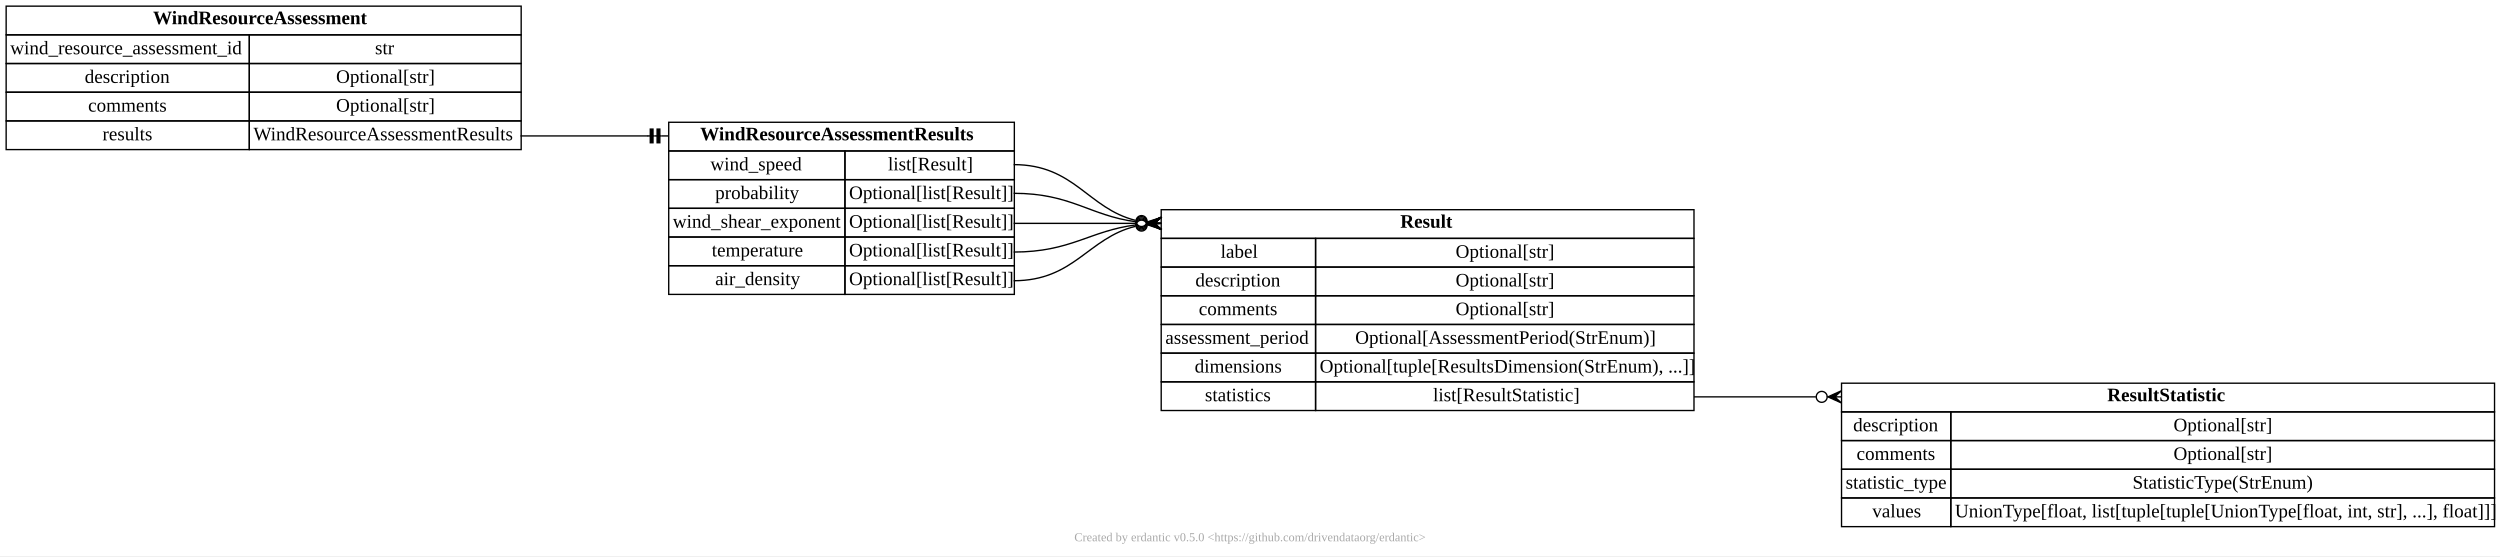
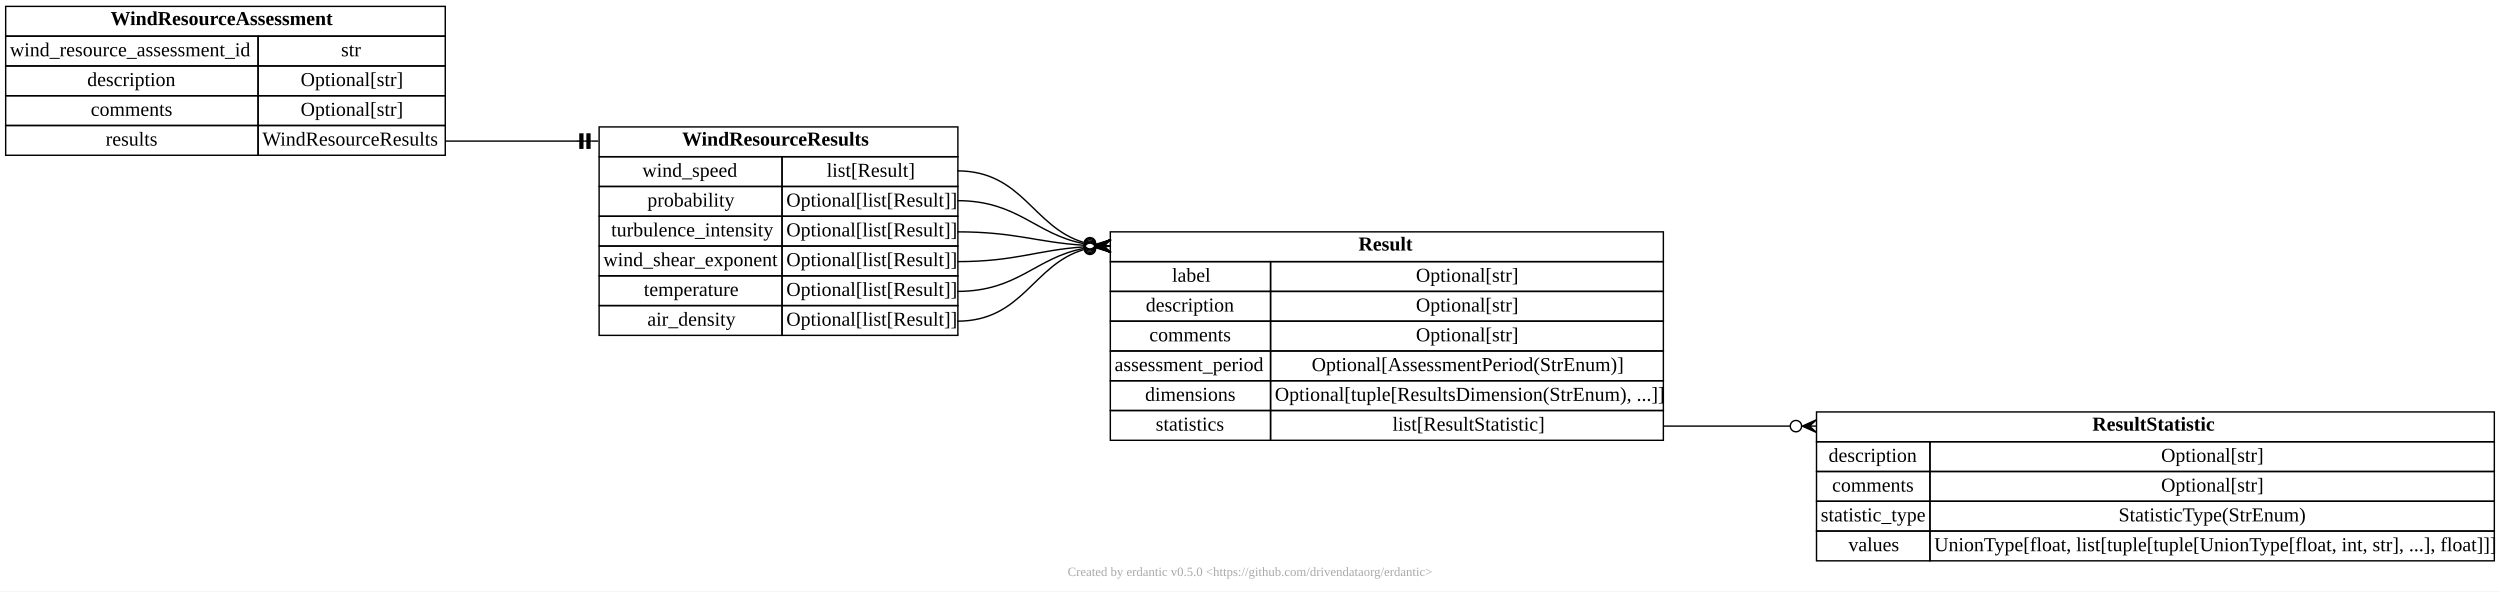
- <svg xmlns="http://www.w3.org/2000/svg" xmlns:xlink="http://www.w3.org/1999/xlink" width="1830pt" height="407pt" viewBox="0.00 0.00 1830.00 407.00">
-   <g id="graph0" class="graph" transform="scale(1 1) rotate(0) translate(4 403)">
-     <polygon fill="white" stroke="none" points="-4,4 -4,-403 1826,-403 1826,4 -4,4" />
-     <text text-anchor="middle" x="911" y="-6.8" font-family="Times New Roman,serif" font-size="9.00" fill="#a8a8a8">Created by erdantic v0.5.0 &lt;https://github.com/drivendataorg/erdantic&gt;</text>
+ <svg xmlns="http://www.w3.org/2000/svg" xmlns:xlink="http://www.w3.org/1999/xlink" width="1763pt" height="417pt" viewBox="0.00 0.00 1763.00 417.00">
+   <g id="graph0" class="graph" transform="scale(1 1) rotate(0) translate(4 413)">
+     <polygon fill="white" stroke="none" points="-4,4 -4,-413 1759,-413 1759,4 -4,4" />
+     <text text-anchor="middle" x="877.5" y="-6.8" font-family="Times New Roman,serif" font-size="9.00" fill="#a8a8a8">Created by erdantic v0.5.0 &lt;https://github.com/drivendataorg/erdantic&gt;</text>
    <g id="node1" class="node">
      <g id="a_node1">
        <a xlink:title="eya_def_tools.data_models.result.Result&#10;&#10;Collection of results a quantity along specific dimensions.&#10;&#10;Attributes:&#10;    label (Optional[str]): Label of the results. Default is None.&#10;    description (Optional[str]): Description of the data object. Default is None.&#10;    comments (Optional[str]): Comments on the data object. Default is None.&#10;    assessment_period (Optional[AssessmentPeriod(StrEnum)]): Period of or in time that has been assessed and for which the results are applicable. Default is None.&#10;    dimensions (Optional[tuple[ResultsDimension(StrEnum), ...]]): Dimensions along which the results are binned (all result values in the same results object must have the same dimensions). Default is None.&#10;    statistics (list[ResultStatistic]): List of result statistic objects that each include result values for a specific statistic type.&#10;">
-           <polygon fill="none" stroke="black" points="846,-228.5 846,-249.5 1236,-249.5 1236,-228.5 846,-228.5" />
-           <text text-anchor="start" x="1021" y="-236.3" font-family="Times New Roman,serif" font-weight="bold" font-size="14.00">Result</text>
-           <polygon fill="none" stroke="black" points="846,-207.5 846,-228.5 959,-228.5 959,-207.5 846,-207.5" />
-           <text text-anchor="start" x="889.5" y="-214.3" font-family="Times New Roman,serif" font-size="14.00">label</text>
-           <polygon fill="none" stroke="black" points="959,-207.5 959,-228.5 1236,-228.5 1236,-207.5 959,-207.5" />
-           <text text-anchor="start" x="1061.5" y="-214.3" font-family="Times New Roman,serif" font-size="14.00">Optional[str]</text>
-           <polygon fill="none" stroke="black" points="846,-186.5 846,-207.5 959,-207.5 959,-186.5 846,-186.5" />
-           <text text-anchor="start" x="871" y="-193.3" font-family="Times New Roman,serif" font-size="14.00">description</text>
-           <polygon fill="none" stroke="black" points="959,-186.5 959,-207.5 1236,-207.5 1236,-186.5 959,-186.5" />
-           <text text-anchor="start" x="1061.5" y="-193.3" font-family="Times New Roman,serif" font-size="14.00">Optional[str]</text>
-           <polygon fill="none" stroke="black" points="846,-165.5 846,-186.5 959,-186.5 959,-165.5 846,-165.5" />
-           <text text-anchor="start" x="873.5" y="-172.3" font-family="Times New Roman,serif" font-size="14.00">comments</text>
-           <polygon fill="none" stroke="black" points="959,-165.5 959,-186.5 1236,-186.5 1236,-165.5 959,-165.5" />
-           <text text-anchor="start" x="1061.5" y="-172.3" font-family="Times New Roman,serif" font-size="14.00">Optional[str]</text>
-           <polygon fill="none" stroke="black" points="846,-144.5 846,-165.5 959,-165.5 959,-144.5 846,-144.5" />
-           <text text-anchor="start" x="849" y="-151.3" font-family="Times New Roman,serif" font-size="14.00">assessment_period</text>
-           <polygon fill="none" stroke="black" points="959,-144.5 959,-165.5 1236,-165.5 1236,-144.5 959,-144.5" />
-           <text text-anchor="start" x="988" y="-151.3" font-family="Times New Roman,serif" font-size="14.00">Optional[AssessmentPeriod(StrEnum)]</text>
-           <polygon fill="none" stroke="black" points="846,-123.5 846,-144.5 959,-144.5 959,-123.5 846,-123.5" />
-           <text text-anchor="start" x="870.5" y="-130.3" font-family="Times New Roman,serif" font-size="14.00">dimensions</text>
-           <polygon fill="none" stroke="black" points="959,-123.5 959,-144.5 1236,-144.5 1236,-123.5 959,-123.5" />
-           <text text-anchor="start" x="962" y="-130.3" font-family="Times New Roman,serif" font-size="14.00">Optional[tuple[ResultsDimension(StrEnum), ...]]</text>
-           <polygon fill="none" stroke="black" points="846,-102.5 846,-123.5 959,-123.5 959,-102.5 846,-102.5" />
-           <text text-anchor="start" x="878" y="-109.3" font-family="Times New Roman,serif" font-size="14.00">statistics</text>
-           <polygon fill="none" stroke="black" points="959,-102.5 959,-123.5 1236,-123.5 1236,-102.5 959,-102.5" />
-           <text text-anchor="start" x="1045" y="-109.3" font-family="Times New Roman,serif" font-size="14.00">list[ResultStatistic]</text>
+           <polygon fill="none" stroke="black" points="779,-228.5 779,-249.5 1169,-249.5 1169,-228.5 779,-228.5" />
+           <text text-anchor="start" x="954" y="-236.3" font-family="Times New Roman,serif" font-weight="bold" font-size="14.00">Result</text>
+           <polygon fill="none" stroke="black" points="779,-207.5 779,-228.5 892,-228.5 892,-207.5 779,-207.5" />
+           <text text-anchor="start" x="822.5" y="-214.3" font-family="Times New Roman,serif" font-size="14.00">label</text>
+           <polygon fill="none" stroke="black" points="892,-207.5 892,-228.5 1169,-228.5 1169,-207.5 892,-207.5" />
+           <text text-anchor="start" x="994.5" y="-214.3" font-family="Times New Roman,serif" font-size="14.00">Optional[str]</text>
+           <polygon fill="none" stroke="black" points="779,-186.5 779,-207.5 892,-207.5 892,-186.5 779,-186.5" />
+           <text text-anchor="start" x="804" y="-193.3" font-family="Times New Roman,serif" font-size="14.00">description</text>
+           <polygon fill="none" stroke="black" points="892,-186.5 892,-207.5 1169,-207.5 1169,-186.5 892,-186.5" />
+           <text text-anchor="start" x="994.5" y="-193.3" font-family="Times New Roman,serif" font-size="14.00">Optional[str]</text>
+           <polygon fill="none" stroke="black" points="779,-165.5 779,-186.5 892,-186.5 892,-165.5 779,-165.5" />
+           <text text-anchor="start" x="806.5" y="-172.3" font-family="Times New Roman,serif" font-size="14.00">comments</text>
+           <polygon fill="none" stroke="black" points="892,-165.5 892,-186.5 1169,-186.5 1169,-165.5 892,-165.5" />
+           <text text-anchor="start" x="994.5" y="-172.3" font-family="Times New Roman,serif" font-size="14.00">Optional[str]</text>
+           <polygon fill="none" stroke="black" points="779,-144.5 779,-165.5 892,-165.5 892,-144.5 779,-144.5" />
+           <text text-anchor="start" x="782" y="-151.3" font-family="Times New Roman,serif" font-size="14.00">assessment_period</text>
+           <polygon fill="none" stroke="black" points="892,-144.5 892,-165.5 1169,-165.5 1169,-144.5 892,-144.5" />
+           <text text-anchor="start" x="921" y="-151.3" font-family="Times New Roman,serif" font-size="14.00">Optional[AssessmentPeriod(StrEnum)]</text>
+           <polygon fill="none" stroke="black" points="779,-123.5 779,-144.5 892,-144.5 892,-123.5 779,-123.5" />
+           <text text-anchor="start" x="803.5" y="-130.3" font-family="Times New Roman,serif" font-size="14.00">dimensions</text>
+           <polygon fill="none" stroke="black" points="892,-123.5 892,-144.5 1169,-144.5 1169,-123.5 892,-123.5" />
+           <text text-anchor="start" x="895" y="-130.3" font-family="Times New Roman,serif" font-size="14.00">Optional[tuple[ResultsDimension(StrEnum), ...]]</text>
+           <polygon fill="none" stroke="black" points="779,-102.5 779,-123.5 892,-123.5 892,-102.5 779,-102.5" />
+           <text text-anchor="start" x="811" y="-109.3" font-family="Times New Roman,serif" font-size="14.00">statistics</text>
+           <polygon fill="none" stroke="black" points="892,-102.5 892,-123.5 1169,-123.5 1169,-102.5 892,-102.5" />
+           <text text-anchor="start" x="978" y="-109.3" font-family="Times New Roman,serif" font-size="14.00">list[ResultStatistic]</text>
        </a>
      </g>
    </g>
    <g id="node2" class="node">
      <g id="a_node2">
        <a xlink:title="eya_def_tools.data_models.result.ResultStatistic&#10;&#10;Result values for one specific statistic type.&#10;&#10;Attributes:&#10;    description (Optional[str]): Description of the data object. Default is None.&#10;    comments (Optional[str]): Comments on the data object. Default is None.&#10;    statistic_type (StatisticType(StrEnum)): Type of statistic in the results component.&#10;    values (UnionType[float, list[tuple[tuple[UnionType[float, int, str], ...], float]]]): Result as a single number or values at coordinates.&#10;">
-           <polygon fill="none" stroke="black" points="1344,-101.5 1344,-122.5 1822,-122.5 1822,-101.5 1344,-101.5" />
-           <text text-anchor="start" x="1538.5" y="-109.3" font-family="Times New Roman,serif" font-weight="bold" font-size="14.00">ResultStatistic</text>
-           <polygon fill="none" stroke="black" points="1344,-80.5 1344,-101.5 1424,-101.5 1424,-80.5 1344,-80.5" />
-           <text text-anchor="start" x="1352.5" y="-87.3" font-family="Times New Roman,serif" font-size="14.00">description</text>
-           <polygon fill="none" stroke="black" points="1424,-80.5 1424,-101.5 1822,-101.5 1822,-80.5 1424,-80.5" />
-           <text text-anchor="start" x="1587" y="-87.3" font-family="Times New Roman,serif" font-size="14.00">Optional[str]</text>
-           <polygon fill="none" stroke="black" points="1344,-59.5 1344,-80.5 1424,-80.5 1424,-59.5 1344,-59.5" />
-           <text text-anchor="start" x="1355" y="-66.3" font-family="Times New Roman,serif" font-size="14.00">comments</text>
-           <polygon fill="none" stroke="black" points="1424,-59.5 1424,-80.5 1822,-80.5 1822,-59.5 1424,-59.5" />
-           <text text-anchor="start" x="1587" y="-66.3" font-family="Times New Roman,serif" font-size="14.00">Optional[str]</text>
-           <polygon fill="none" stroke="black" points="1344,-38.5 1344,-59.5 1424,-59.5 1424,-38.5 1344,-38.5" />
-           <text text-anchor="start" x="1347" y="-45.3" font-family="Times New Roman,serif" font-size="14.00">statistic_type</text>
-           <polygon fill="none" stroke="black" points="1424,-38.5 1424,-59.5 1822,-59.5 1822,-38.5 1424,-38.5" />
-           <text text-anchor="start" x="1557" y="-45.3" font-family="Times New Roman,serif" font-size="14.00">StatisticType(StrEnum)</text>
-           <polygon fill="none" stroke="black" points="1344,-17.5 1344,-38.5 1424,-38.5 1424,-17.5 1344,-17.5" />
-           <text text-anchor="start" x="1366.5" y="-24.3" font-family="Times New Roman,serif" font-size="14.00">values</text>
-           <polygon fill="none" stroke="black" points="1424,-17.5 1424,-38.5 1822,-38.5 1822,-17.5 1424,-17.5" />
-           <text text-anchor="start" x="1427" y="-24.3" font-family="Times New Roman,serif" font-size="14.00">UnionType[float, list[tuple[tuple[UnionType[float, int, str], ...], float]]]</text>
+           <polygon fill="none" stroke="black" points="1277,-101.5 1277,-122.5 1755,-122.5 1755,-101.5 1277,-101.5" />
+           <text text-anchor="start" x="1471.5" y="-109.3" font-family="Times New Roman,serif" font-weight="bold" font-size="14.00">ResultStatistic</text>
+           <polygon fill="none" stroke="black" points="1277,-80.5 1277,-101.5 1357,-101.5 1357,-80.5 1277,-80.5" />
+           <text text-anchor="start" x="1285.5" y="-87.3" font-family="Times New Roman,serif" font-size="14.00">description</text>
+           <polygon fill="none" stroke="black" points="1357,-80.5 1357,-101.5 1755,-101.5 1755,-80.5 1357,-80.5" />
+           <text text-anchor="start" x="1520" y="-87.3" font-family="Times New Roman,serif" font-size="14.00">Optional[str]</text>
+           <polygon fill="none" stroke="black" points="1277,-59.5 1277,-80.5 1357,-80.5 1357,-59.5 1277,-59.5" />
+           <text text-anchor="start" x="1288" y="-66.3" font-family="Times New Roman,serif" font-size="14.00">comments</text>
+           <polygon fill="none" stroke="black" points="1357,-59.5 1357,-80.5 1755,-80.5 1755,-59.5 1357,-59.5" />
+           <text text-anchor="start" x="1520" y="-66.3" font-family="Times New Roman,serif" font-size="14.00">Optional[str]</text>
+           <polygon fill="none" stroke="black" points="1277,-38.5 1277,-59.5 1357,-59.5 1357,-38.5 1277,-38.5" />
+           <text text-anchor="start" x="1280" y="-45.3" font-family="Times New Roman,serif" font-size="14.00">statistic_type</text>
+           <polygon fill="none" stroke="black" points="1357,-38.5 1357,-59.5 1755,-59.5 1755,-38.5 1357,-38.5" />
+           <text text-anchor="start" x="1490" y="-45.3" font-family="Times New Roman,serif" font-size="14.00">StatisticType(StrEnum)</text>
+           <polygon fill="none" stroke="black" points="1277,-17.5 1277,-38.5 1357,-38.5 1357,-17.5 1277,-17.5" />
+           <text text-anchor="start" x="1299.5" y="-24.3" font-family="Times New Roman,serif" font-size="14.00">values</text>
+           <polygon fill="none" stroke="black" points="1357,-17.5 1357,-38.5 1755,-38.5 1755,-17.5 1357,-17.5" />
+           <text text-anchor="start" x="1360" y="-24.3" font-family="Times New Roman,serif" font-size="14.00">UnionType[float, list[tuple[tuple[UnionType[float, int, str], ...], float]]]</text>
        </a>
      </g>
    </g>
    <g id="edge1" class="edge">
-       <path fill="none" stroke="black" d="M1236,-112.5C1277.06,-112.5 1291.78,-112.5 1325.23,-112.5" />
-       <polygon fill="black" stroke="black" points="1334,-112.5 1344,-117 1339,-112.5 1344,-112.5 1344,-112.5 1344,-112.5 1339,-112.5 1344,-108 1334,-112.5 1334,-112.5" />
-       <ellipse fill="none" stroke="black" cx="1329.5" cy="-112.5" rx="4" ry="4" />
+       <path fill="none" stroke="black" d="M1169,-112.5C1210.06,-112.5 1224.78,-112.5 1258.23,-112.5" />
+       <polygon fill="black" stroke="black" points="1267,-112.5 1277,-117 1272,-112.5 1277,-112.5 1277,-112.5 1277,-112.5 1272,-112.5 1277,-108 1267,-112.5 1267,-112.5" />
+       <ellipse fill="none" stroke="black" cx="1262.5" cy="-112.5" rx="4" ry="4" />
    </g>
    <g id="node3" class="node">
      <g id="a_node3">
-         <a xlink:title="eya_def_tools.data_models.wind_resource.WindResourceAssessment&#10;&#10;Wind resource assessment at the measurement location(s).&#10;&#10;Attributes:&#10;    wind_resource_assessment_id (str): Unique ID of the wind resource assessment within the EYA DEF document.&#10;    description (Optional[str]): Description of the data object. Default is None.&#10;    comments (Optional[str]): Comments on the data object. Default is None.&#10;    results (WindResourceAssessmentResults): Results of the wind resource assessment at the measurement location(s).&#10;">
-           <polygon fill="none" stroke="black" points="0.5,-377.5 0.5,-398.5 377.5,-398.5 377.5,-377.5 0.5,-377.5" />
-           <text text-anchor="start" x="108" y="-385.3" font-family="Times New Roman,serif" font-weight="bold" font-size="14.00">WindResourceAssessment</text>
-           <polygon fill="none" stroke="black" points="0.5,-356.5 0.5,-377.5 178.5,-377.5 178.5,-356.5 0.5,-356.5" />
-           <text text-anchor="start" x="3.5" y="-363.3" font-family="Times New Roman,serif" font-size="14.00">wind_resource_assessment_id</text>
-           <polygon fill="none" stroke="black" points="178.5,-356.5 178.5,-377.5 377.5,-377.5 377.5,-356.5 178.5,-356.5" />
-           <text text-anchor="start" x="270.5" y="-363.3" font-family="Times New Roman,serif" font-size="14.00">str</text>
-           <polygon fill="none" stroke="black" points="0.5,-335.5 0.5,-356.5 178.5,-356.5 178.5,-335.5 0.5,-335.5" />
-           <text text-anchor="start" x="58" y="-342.3" font-family="Times New Roman,serif" font-size="14.00">description</text>
-           <polygon fill="none" stroke="black" points="178.5,-335.5 178.5,-356.5 377.5,-356.5 377.5,-335.5 178.5,-335.5" />
-           <text text-anchor="start" x="242" y="-342.3" font-family="Times New Roman,serif" font-size="14.00">Optional[str]</text>
-           <polygon fill="none" stroke="black" points="0.5,-314.5 0.5,-335.5 178.5,-335.5 178.5,-314.5 0.5,-314.5" />
-           <text text-anchor="start" x="60.5" y="-321.3" font-family="Times New Roman,serif" font-size="14.00">comments</text>
-           <polygon fill="none" stroke="black" points="178.5,-314.5 178.5,-335.5 377.5,-335.5 377.5,-314.5 178.5,-314.5" />
-           <text text-anchor="start" x="242" y="-321.3" font-family="Times New Roman,serif" font-size="14.00">Optional[str]</text>
-           <polygon fill="none" stroke="black" points="0.5,-293.5 0.5,-314.5 178.5,-314.5 178.5,-293.5 0.5,-293.5" />
-           <text text-anchor="start" x="71" y="-300.3" font-family="Times New Roman,serif" font-size="14.00">results</text>
-           <polygon fill="none" stroke="black" points="178.5,-293.5 178.5,-314.5 377.5,-314.5 377.5,-293.5 178.5,-293.5" />
-           <text text-anchor="start" x="181.5" y="-300.3" font-family="Times New Roman,serif" font-size="14.00">WindResourceAssessmentResults</text>
+         <a xlink:title="eya_def_tools.data_models.wind_resource.WindResourceAssessment&#10;&#10;Wind resource assessment at the measurement location(s).&#10;&#10;Attributes:&#10;    wind_resource_assessment_id (str): Unique ID of the wind resource assessment within the EYA DEF document.&#10;    description (Optional[str]): Description of the data object. Default is None.&#10;    comments (Optional[str]): Comments on the data object. Default is None.&#10;    results (WindResourceResults): Results of the wind resource assessment at the measurement location(s).&#10;">
+           <polygon fill="none" stroke="black" points="0,-387.5 0,-408.5 310,-408.5 310,-387.5 0,-387.5" />
+           <text text-anchor="start" x="74" y="-395.3" font-family="Times New Roman,serif" font-weight="bold" font-size="14.00">WindResourceAssessment</text>
+           <polygon fill="none" stroke="black" points="0,-366.5 0,-387.5 178,-387.5 178,-366.5 0,-366.5" />
+           <text text-anchor="start" x="3" y="-373.3" font-family="Times New Roman,serif" font-size="14.00">wind_resource_assessment_id</text>
+           <polygon fill="none" stroke="black" points="178,-366.5 178,-387.5 310,-387.5 310,-366.5 178,-366.5" />
+           <text text-anchor="start" x="236.5" y="-373.3" font-family="Times New Roman,serif" font-size="14.00">str</text>
+           <polygon fill="none" stroke="black" points="0,-345.5 0,-366.5 178,-366.5 178,-345.5 0,-345.5" />
+           <text text-anchor="start" x="57.5" y="-352.3" font-family="Times New Roman,serif" font-size="14.00">description</text>
+           <polygon fill="none" stroke="black" points="178,-345.5 178,-366.5 310,-366.5 310,-345.5 178,-345.5" />
+           <text text-anchor="start" x="208" y="-352.3" font-family="Times New Roman,serif" font-size="14.00">Optional[str]</text>
+           <polygon fill="none" stroke="black" points="0,-324.5 0,-345.5 178,-345.5 178,-324.5 0,-324.5" />
+           <text text-anchor="start" x="60" y="-331.3" font-family="Times New Roman,serif" font-size="14.00">comments</text>
+           <polygon fill="none" stroke="black" points="178,-324.5 178,-345.5 310,-345.5 310,-324.5 178,-324.5" />
+           <text text-anchor="start" x="208" y="-331.3" font-family="Times New Roman,serif" font-size="14.00">Optional[str]</text>
+           <polygon fill="none" stroke="black" points="0,-303.5 0,-324.5 178,-324.5 178,-303.5 0,-303.5" />
+           <text text-anchor="start" x="70.5" y="-310.3" font-family="Times New Roman,serif" font-size="14.00">results</text>
+           <polygon fill="none" stroke="black" points="178,-303.5 178,-324.5 310,-324.5 310,-303.5 178,-303.5" />
+           <text text-anchor="start" x="181" y="-310.3" font-family="Times New Roman,serif" font-size="14.00">WindResourceResults</text>
        </a>
      </g>
    </g>
    <g id="node4" class="node">
      <g id="a_node4">
-         <a xlink:title="eya_def_tools.data_models.wind_resource.WindResourceAssessmentResults&#10;&#10;Wind resource assessment results at measurement locations.&#10;&#10;Attributes:&#10;    wind_speed (list[Result]): Final long-term wind speed estimates at the measurement location(s).&#10;    probability (Optional[list[Result]]): Final long-term probability distribution estimates at the measurement location(s), such as wind speed probability distributions or joint wind speed and direction frequency distributions. Default is None.&#10;    wind_shear_exponent (Optional[list[Result]]): Final long-term power law wind shear exponent estimates at the measurement location(s). Default is None.&#10;    temperature (Optional[list[Result]]): Final long-term temperature estimates at the measurement location(s). Default is None.&#10;    air_density (Optional[list[Result]]): Final long-term air density estimates at the measurement location(s). Default is None.&#10;">
-           <polygon fill="none" stroke="black" points="485.5,-292.5 485.5,-313.5 738.5,-313.5 738.5,-292.5 485.5,-292.5" />
-           <text text-anchor="start" x="508.5" y="-300.3" font-family="Times New Roman,serif" font-weight="bold" font-size="14.00">WindResourceAssessmentResults</text>
-           <polygon fill="none" stroke="black" points="485.5,-271.5 485.5,-292.5 614.5,-292.5 614.5,-271.5 485.5,-271.5" />
-           <text text-anchor="start" x="516" y="-278.3" font-family="Times New Roman,serif" font-size="14.00">wind_speed</text>
-           <polygon fill="none" stroke="black" points="614.5,-271.5 614.5,-292.5 738.5,-292.5 738.5,-271.5 614.5,-271.5" />
-           <text text-anchor="start" x="646" y="-278.3" font-family="Times New Roman,serif" font-size="14.00">list[Result]</text>
-           <polygon fill="none" stroke="black" points="485.5,-250.5 485.5,-271.5 614.5,-271.5 614.5,-250.5 485.5,-250.5" />
-           <text text-anchor="start" x="519.5" y="-257.3" font-family="Times New Roman,serif" font-size="14.00">probability</text>
-           <polygon fill="none" stroke="black" points="614.5,-250.5 614.5,-271.5 738.5,-271.5 738.5,-250.5 614.5,-250.5" />
-           <text text-anchor="start" x="617.5" y="-257.3" font-family="Times New Roman,serif" font-size="14.00">Optional[list[Result]]</text>
-           <polygon fill="none" stroke="black" points="485.5,-229.5 485.5,-250.5 614.5,-250.5 614.5,-229.5 485.5,-229.5" />
-           <text text-anchor="start" x="488.5" y="-236.3" font-family="Times New Roman,serif" font-size="14.00">wind_shear_exponent</text>
-           <polygon fill="none" stroke="black" points="614.5,-229.5 614.5,-250.5 738.5,-250.5 738.5,-229.5 614.5,-229.5" />
-           <text text-anchor="start" x="617.5" y="-236.3" font-family="Times New Roman,serif" font-size="14.00">Optional[list[Result]]</text>
-           <polygon fill="none" stroke="black" points="485.5,-208.5 485.5,-229.5 614.5,-229.5 614.5,-208.5 485.5,-208.5" />
-           <text text-anchor="start" x="517" y="-215.3" font-family="Times New Roman,serif" font-size="14.00">temperature</text>
-           <polygon fill="none" stroke="black" points="614.5,-208.5 614.5,-229.5 738.5,-229.5 738.5,-208.5 614.5,-208.5" />
-           <text text-anchor="start" x="617.5" y="-215.3" font-family="Times New Roman,serif" font-size="14.00">Optional[list[Result]]</text>
-           <polygon fill="none" stroke="black" points="485.5,-187.5 485.5,-208.5 614.5,-208.5 614.5,-187.5 485.5,-187.5" />
-           <text text-anchor="start" x="519.5" y="-194.3" font-family="Times New Roman,serif" font-size="14.00">air_density</text>
-           <polygon fill="none" stroke="black" points="614.5,-187.5 614.5,-208.5 738.5,-208.5 738.5,-187.5 614.5,-187.5" />
-           <text text-anchor="start" x="617.5" y="-194.3" font-family="Times New Roman,serif" font-size="14.00">Optional[list[Result]]</text>
+         <a xlink:title="eya_def_tools.data_models.wind_resource.WindResourceResults&#10;&#10;Wind resource assessment results at measurement locations.&#10;&#10;Attributes:&#10;    wind_speed (list[Result]): Final long-term wind speed estimates at the measurement location(s)in metre per second.&#10;    probability (Optional[list[Result]]): Final long-term probability distribution estimates at the measurement location(s), such as wind speed probability distributions or joint wind speed and direction frequency distributions, as dimensionless values. Default is None.&#10;    turbulence_intensity (Optional[list[Result]]): Final long-term turbulence intensity estimates at the measurement location(s) as dimensionless values. Default is None.&#10;    wind_shear_exponent (Optional[list[Result]]): Final long-term power law wind shear exponent estimates at the measurement location(s). Default is None.&#10;    temperature (Optional[list[Result]]): Final long-term temperature estimates at the measurement location(s) in degree C. Default is None.&#10;    air_density (Optional[list[Result]]): Final long-term air density estimates at the measurement location(s) in kilogram per cubic metre. Default is None.&#10;">
+           <polygon fill="none" stroke="black" points="418.5,-302.5 418.5,-323.5 671.5,-323.5 671.5,-302.5 418.5,-302.5" />
+           <text text-anchor="start" x="477" y="-310.3" font-family="Times New Roman,serif" font-weight="bold" font-size="14.00">WindResourceResults</text>
+           <polygon fill="none" stroke="black" points="418.5,-281.5 418.5,-302.5 547.5,-302.5 547.5,-281.5 418.5,-281.5" />
+           <text text-anchor="start" x="449" y="-288.3" font-family="Times New Roman,serif" font-size="14.00">wind_speed</text>
+           <polygon fill="none" stroke="black" points="547.5,-281.5 547.5,-302.5 671.5,-302.5 671.5,-281.5 547.5,-281.5" />
+           <text text-anchor="start" x="579" y="-288.3" font-family="Times New Roman,serif" font-size="14.00">list[Result]</text>
+           <polygon fill="none" stroke="black" points="418.5,-260.5 418.5,-281.5 547.5,-281.5 547.5,-260.5 418.5,-260.5" />
+           <text text-anchor="start" x="452.5" y="-267.3" font-family="Times New Roman,serif" font-size="14.00">probability</text>
+           <polygon fill="none" stroke="black" points="547.5,-260.5 547.5,-281.5 671.5,-281.5 671.5,-260.5 547.5,-260.5" />
+           <text text-anchor="start" x="550.5" y="-267.3" font-family="Times New Roman,serif" font-size="14.00">Optional[list[Result]]</text>
+           <polygon fill="none" stroke="black" points="418.5,-239.5 418.5,-260.5 547.5,-260.5 547.5,-239.5 418.5,-239.5" />
+           <text text-anchor="start" x="427" y="-246.3" font-family="Times New Roman,serif" font-size="14.00">turbulence_intensity</text>
+           <polygon fill="none" stroke="black" points="547.5,-239.5 547.5,-260.5 671.5,-260.5 671.5,-239.5 547.5,-239.5" />
+           <text text-anchor="start" x="550.5" y="-246.3" font-family="Times New Roman,serif" font-size="14.00">Optional[list[Result]]</text>
+           <polygon fill="none" stroke="black" points="418.5,-218.5 418.5,-239.5 547.5,-239.5 547.5,-218.5 418.5,-218.5" />
+           <text text-anchor="start" x="421.5" y="-225.3" font-family="Times New Roman,serif" font-size="14.00">wind_shear_exponent</text>
+           <polygon fill="none" stroke="black" points="547.5,-218.5 547.5,-239.5 671.5,-239.5 671.5,-218.5 547.5,-218.5" />
+           <text text-anchor="start" x="550.5" y="-225.3" font-family="Times New Roman,serif" font-size="14.00">Optional[list[Result]]</text>
+           <polygon fill="none" stroke="black" points="418.5,-197.5 418.5,-218.5 547.5,-218.5 547.5,-197.5 418.5,-197.5" />
+           <text text-anchor="start" x="450" y="-204.3" font-family="Times New Roman,serif" font-size="14.00">temperature</text>
+           <polygon fill="none" stroke="black" points="547.5,-197.5 547.5,-218.5 671.5,-218.5 671.5,-197.5 547.5,-197.5" />
+           <text text-anchor="start" x="550.5" y="-204.3" font-family="Times New Roman,serif" font-size="14.00">Optional[list[Result]]</text>
+           <polygon fill="none" stroke="black" points="418.5,-176.5 418.5,-197.5 547.5,-197.5 547.5,-176.5 418.5,-176.5" />
+           <text text-anchor="start" x="452.5" y="-183.3" font-family="Times New Roman,serif" font-size="14.00">air_density</text>
+           <polygon fill="none" stroke="black" points="547.5,-176.5 547.5,-197.5 671.5,-197.5 671.5,-176.5 547.5,-176.5" />
+           <text text-anchor="start" x="550.5" y="-183.3" font-family="Times New Roman,serif" font-size="14.00">Optional[list[Result]]</text>
        </a>
      </g>
    </g>
    <g id="edge2" class="edge">
-       <path fill="none" stroke="black" d="M377,-303.5C419.75,-303.5 433.94,-303.5 470.45,-303.5" />
-       <polyline fill="none" stroke="black" points="485,-303.5 480,-303.5" />
-       <polygon fill="black" stroke="black" points="479,-298.5 479,-308.5 477,-308.5 477,-298.5 479,-298.5" />
-       <polyline fill="none" stroke="black" points="480,-303.5 475,-303.5" />
-       <polygon fill="black" stroke="black" points="474,-298.5 474,-308.5 472,-308.5 472,-298.5 474,-298.5" />
-       <polyline fill="none" stroke="black" points="475,-303.5 470,-303.5" />
+       <path fill="none" stroke="black" d="M310,-313.5C352.75,-313.5 366.94,-313.5 403.45,-313.5" />
+       <polyline fill="none" stroke="black" points="418,-313.5 413,-313.5" />
+       <polygon fill="black" stroke="black" points="412,-308.5 412,-318.5 410,-318.5 410,-308.5 412,-308.5" />
+       <polyline fill="none" stroke="black" points="413,-313.5 408,-313.5" />
+       <polygon fill="black" stroke="black" points="407,-308.5 407,-318.5 405,-318.5 405,-308.5 407,-308.5" />
+       <polyline fill="none" stroke="black" points="408,-313.5 403,-313.5" />
    </g>
    <g id="edge3" class="edge">
-       <path fill="none" stroke="black" d="M738,-282.5C782.6,-282.5 792.18,-250.45 827.2,-241.69" />
-       <polygon fill="black" stroke="black" points="836.07,-240.66 846.52,-243.97 841.03,-240.08 846,-239.5 846,-239.5 846,-239.5 841.03,-240.08 845.48,-235.03 836.07,-240.66 836.07,-240.66" />
-       <ellipse fill="none" stroke="black" cx="831.6" cy="-241.18" rx="4" ry="4" />
+       <path fill="none" stroke="black" d="M671,-292.5C717.37,-292.5 724.32,-252.64 760.22,-242.06" />
+       <polygon fill="black" stroke="black" points="769.09,-240.85 779.61,-243.96 774.05,-240.17 779,-239.5 779,-239.5 779,-239.5 774.05,-240.17 778.39,-235.04 769.09,-240.85 769.09,-240.85" />
+       <ellipse fill="none" stroke="black" cx="764.63" cy="-241.46" rx="4" ry="4" />
    </g>
    <g id="edge4" class="edge">
-       <path fill="none" stroke="black" d="M738,-261.5C780.1,-261.5 793.42,-245.25 827.43,-240.68" />
-       <polygon fill="black" stroke="black" points="836.02,-240.14 846.29,-243.99 841.01,-239.82 846,-239.5 846,-239.5 846,-239.5 841.01,-239.82 845.71,-235.01 836.02,-240.14 836.02,-240.14" />
-       <ellipse fill="none" stroke="black" cx="831.53" cy="-240.42" rx="4" ry="4" />
+       <path fill="none" stroke="black" d="M671,-271.5C714.02,-271.5 725.89,-247.87 760.15,-241.22" />
+       <polygon fill="black" stroke="black" points="769.04,-240.41 779.41,-243.98 774.02,-239.95 779,-239.5 779,-239.5 779,-239.5 774.02,-239.95 778.59,-235.02 769.04,-240.41 769.04,-240.41" />
+       <ellipse fill="none" stroke="black" cx="764.56" cy="-240.82" rx="4" ry="4" />
    </g>
    <g id="edge5" class="edge">
-       <path fill="none" stroke="black" d="M738,-239.5C779.06,-239.5 793.78,-239.5 827.23,-239.5" />
-       <polygon fill="black" stroke="black" points="836,-239.5 846,-244 841,-239.5 846,-239.5 846,-239.5 846,-239.5 841,-239.5 846,-235 836,-239.5 836,-239.5" />
-       <ellipse fill="none" stroke="black" cx="831.5" cy="-239.5" rx="4" ry="4" />
+       <path fill="none" stroke="black" d="M671,-249.5C712.24,-249.5 726.68,-242.18 760.17,-240.07" />
+       <polygon fill="black" stroke="black" points="769,-239.8 779.14,-244 774,-239.65 779,-239.5 779,-239.5 779,-239.5 774,-239.65 778.86,-235 769,-239.8 769,-239.8" />
+       <ellipse fill="none" stroke="black" cx="764.51" cy="-239.94" rx="4" ry="4" />
    </g>
    <g id="edge6" class="edge">
-       <path fill="none" stroke="black" d="M738,-218.5C780.02,-218.5 793.47,-234.01 827.45,-238.37" />
-       <polygon fill="black" stroke="black" points="836.02,-238.89 845.73,-243.99 841.01,-239.2 846,-239.5 846,-239.5 846,-239.5 841.01,-239.2 846.27,-235.01 836.02,-238.89 836.02,-238.89" />
-       <ellipse fill="none" stroke="black" cx="831.53" cy="-238.62" rx="4" ry="4" />
+       <path fill="none" stroke="black" d="M671,-228.5C712.27,-228.5 726.66,-236.55 760.16,-238.88" />
+       <polygon fill="black" stroke="black" points="769.01,-239.17 778.85,-244 774,-239.33 779,-239.5 779,-239.5 779,-239.5 774,-239.33 779.15,-235 769.01,-239.17 769.01,-239.17" />
+       <ellipse fill="none" stroke="black" cx="764.51" cy="-239.02" rx="4" ry="4" />
    </g>
    <g id="edge7" class="edge">
-       <path fill="none" stroke="black" d="M738,-197.5C782.46,-197.5 792.26,-228.8 827.25,-237.36" />
-       <polygon fill="black" stroke="black" points="836.06,-238.37 845.49,-243.97 841.03,-238.93 846,-239.5 846,-239.5 846,-239.5 841.03,-238.93 846.51,-235.03 836.06,-238.37 836.06,-238.37" />
-       <ellipse fill="none" stroke="black" cx="831.59" cy="-237.86" rx="4" ry="4" />
+       <path fill="none" stroke="black" d="M671,-207.5C714.02,-207.5 725.89,-231.13 760.15,-237.78" />
+       <polygon fill="black" stroke="black" points="769.04,-238.59 778.59,-243.98 774.02,-239.05 779,-239.5 779,-239.5 779,-239.5 774.02,-239.05 779.41,-235.02 769.04,-238.59 769.04,-238.59" />
+       <ellipse fill="none" stroke="black" cx="764.56" cy="-238.18" rx="4" ry="4" />
+     </g>
+     <g id="edge8" class="edge">
+       <path fill="none" stroke="black" d="M671,-186.5C717.37,-186.5 724.32,-226.36 760.22,-236.94" />
+       <polygon fill="black" stroke="black" points="769.09,-238.15 778.39,-243.96 774.05,-238.83 779,-239.5 779,-239.5 779,-239.5 774.05,-238.83 779.61,-235.04 769.09,-238.15 769.09,-238.15" />
+       <ellipse fill="none" stroke="black" cx="764.63" cy="-237.54" rx="4" ry="4" />
    </g>
  </g>
</svg>
